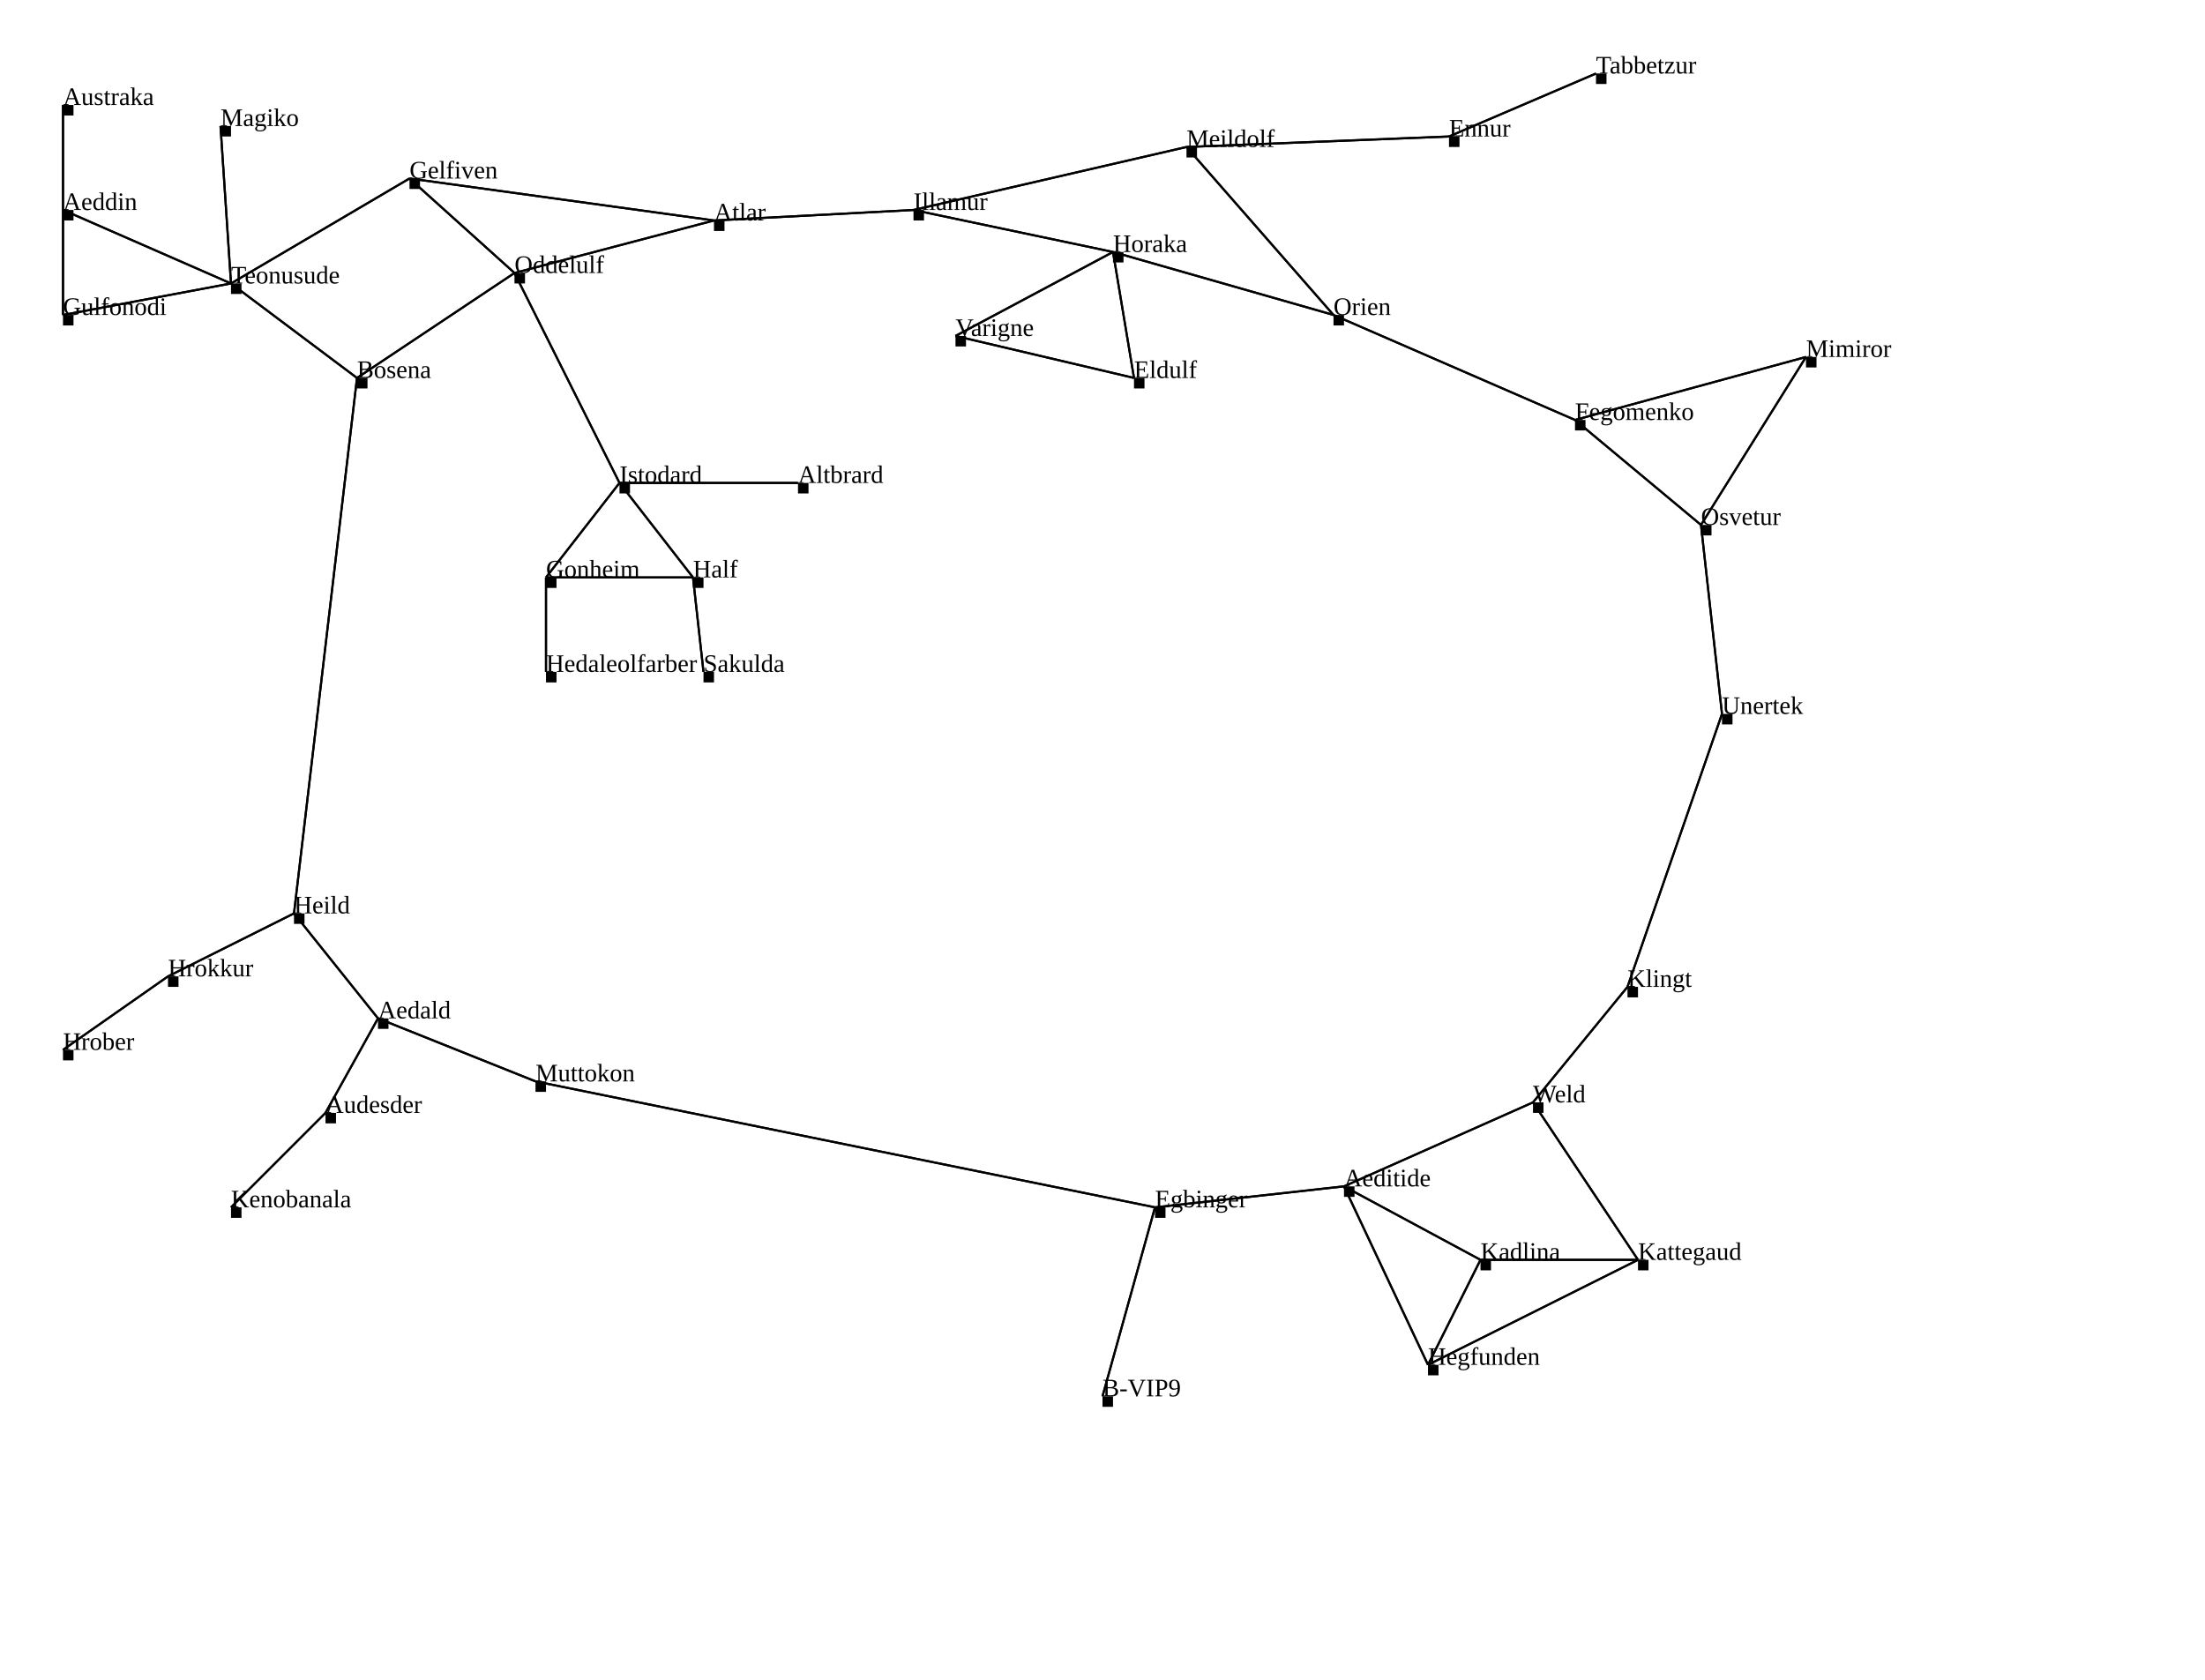
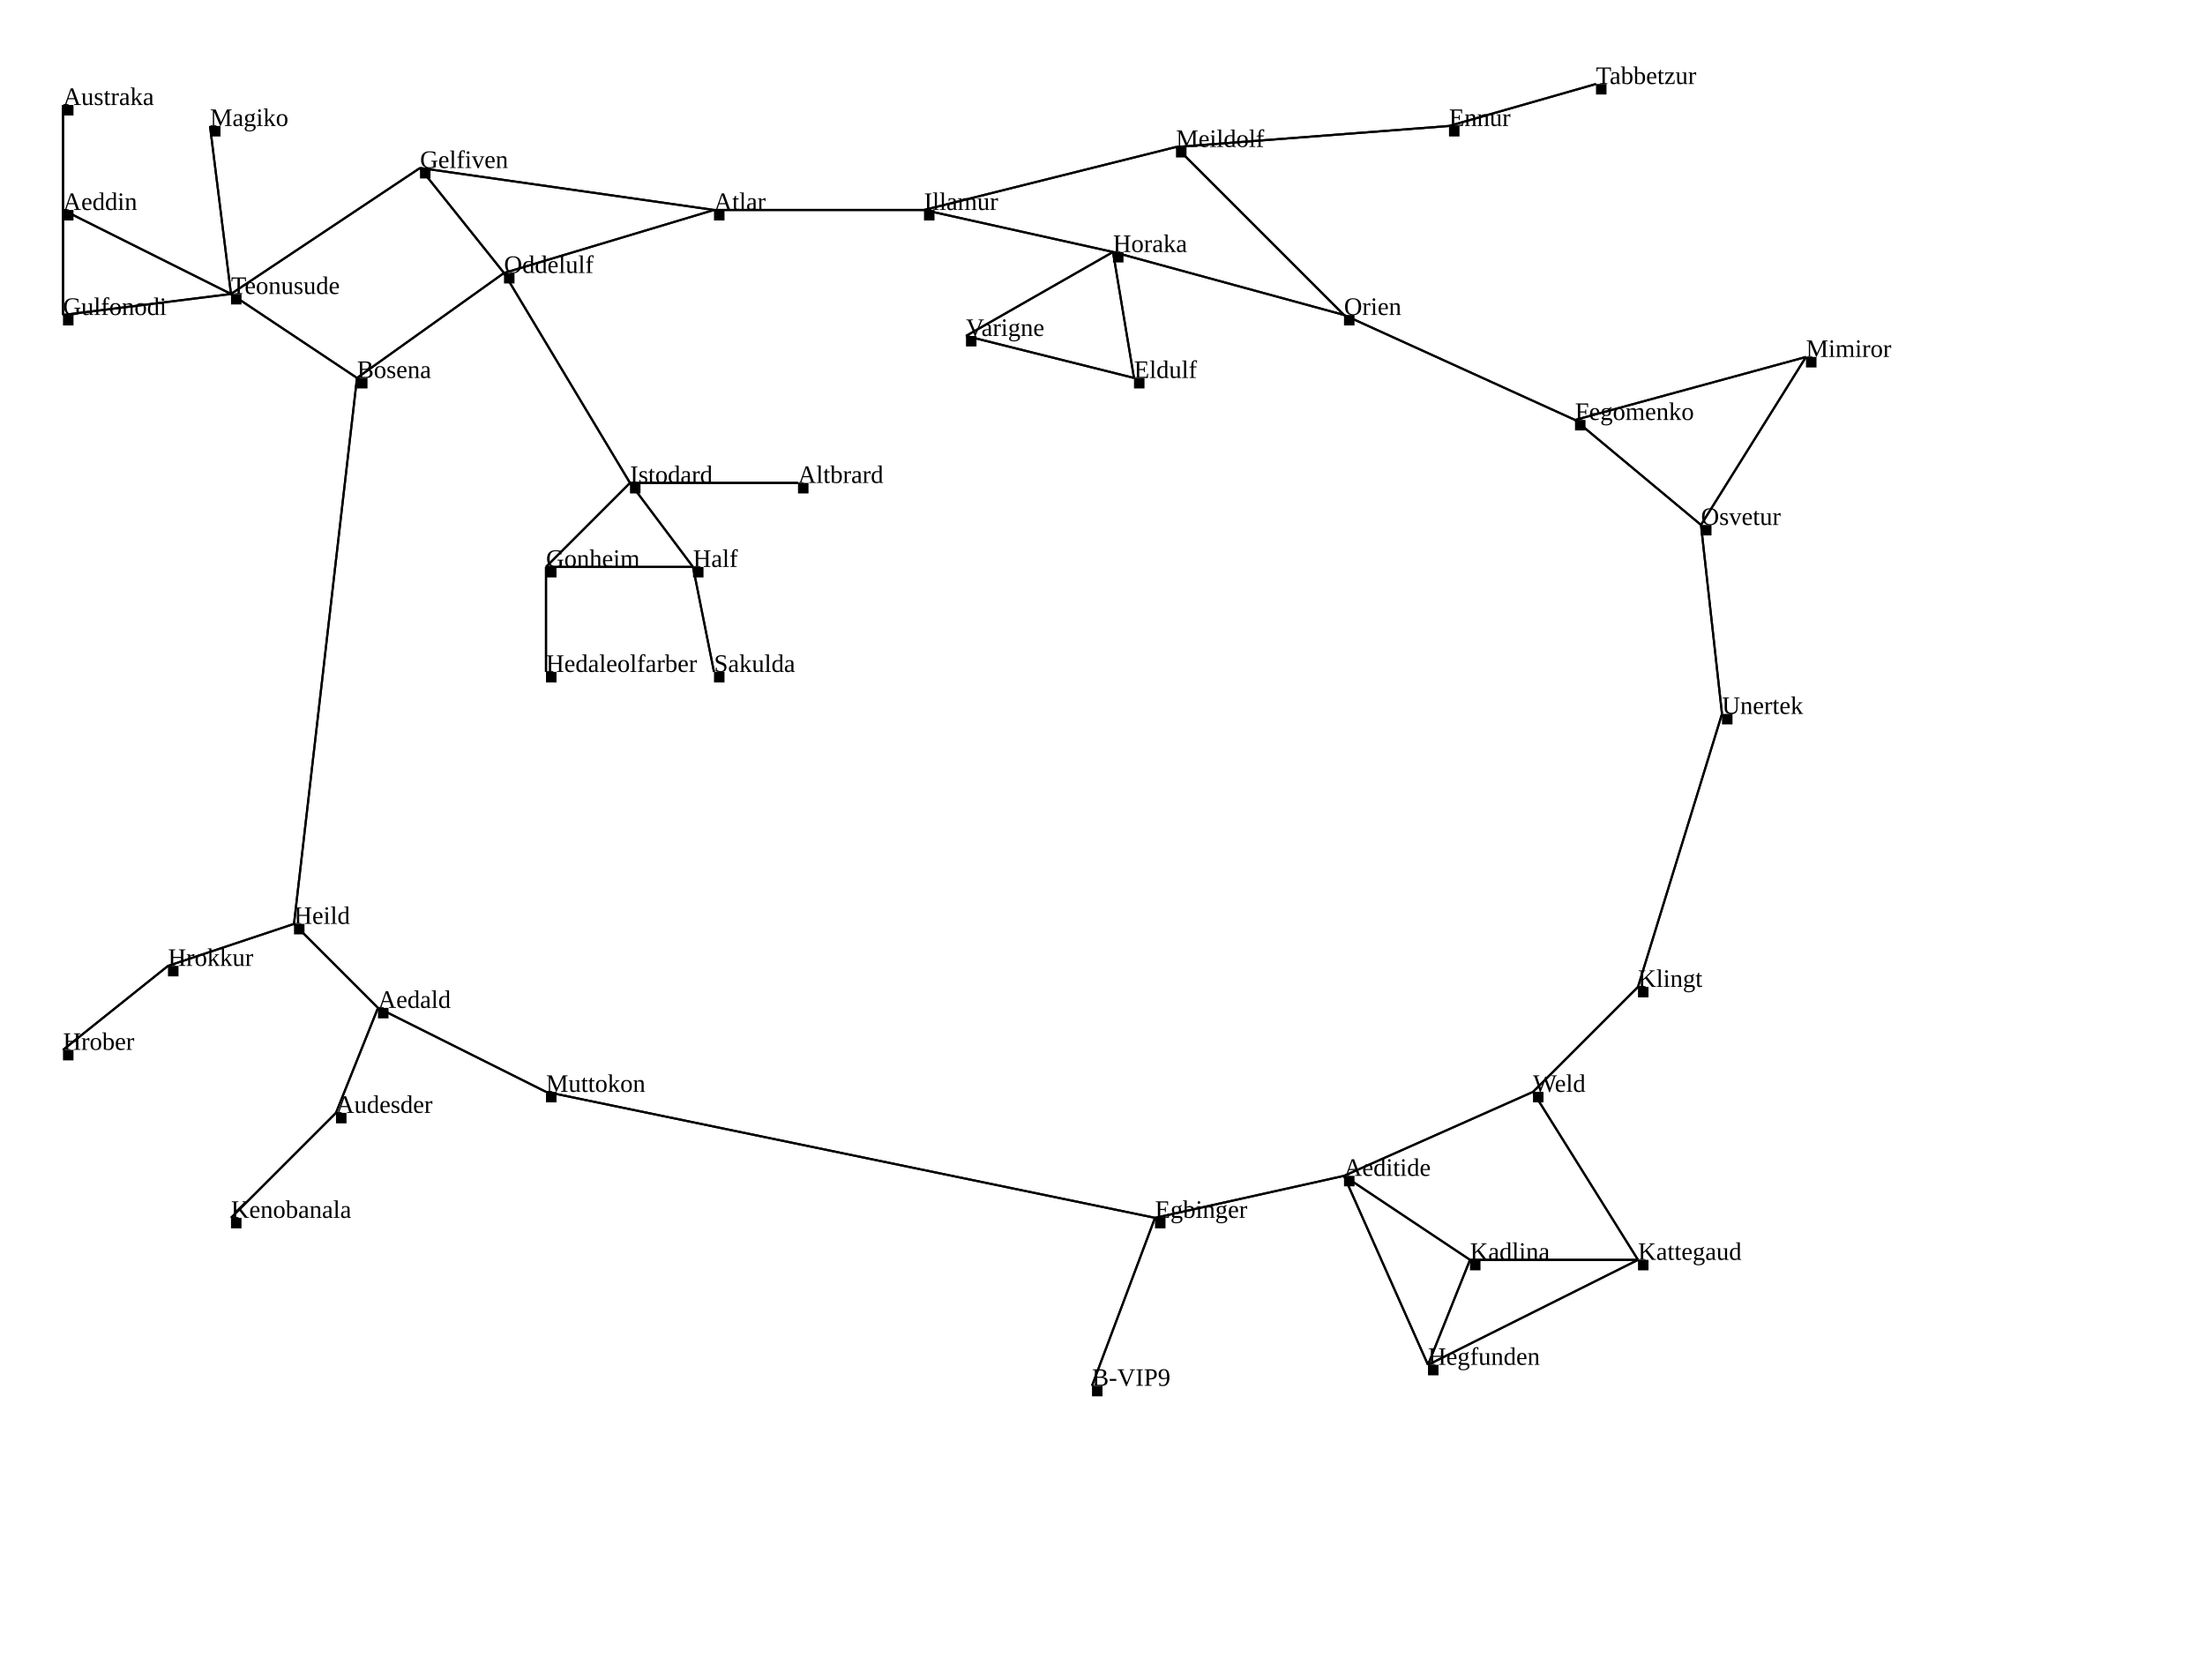
- <svg xmlns="http://www.w3.org/2000/svg" width="1050.00" height="800.00" id="20094">
-   <rect width="5.00" id="20095" Name="Aeddin" ID="30002383" y="100.00" Region="Molden Heath" height="5.00" x="30.00" Type="system" />
-   <text y="100.00" x="30.00" id="20096">Aeddin</text>
-   <rect width="5.00" id="20098" Name="Gulfonodi" ID="30002384" y="150.00" Region="Molden Heath" height="5.00" x="30.00" Type="system" />
-   <text y="150.00" x="30.00" id="20099">Gulfonodi</text>
-   <rect width="5.00" id="20101" Name="Hrober" ID="30002392" y="500.00" Region="Molden Heath" height="5.00" x="30.00" Type="system" />
-   <text y="500.00" x="30.00" id="20102">Hrober</text>
-   <rect width="5.00" id="20104" Name="Hrokkur" ID="30002391" y="465.00" Region="Molden Heath" height="5.00" x="80.00" Type="system" />
-   <text y="465.00" x="80.00" id="20105">Hrokkur</text>
-   <rect width="5.00" id="20107" Name="Teonusude" ID="30002385" y="135.00" Region="Molden Heath" height="5.00" x="110.00" Type="system" />
-   <text y="135.00" x="110.00" id="20108">Teonusude</text>
-   <rect width="5.00" id="20110" Name="Heild" ID="30002390" y="435.00" Region="Molden Heath" height="5.00" x="140.00" Type="system" />
-   <text y="435.00" x="140.00" id="20111">Heild</text>
-   <rect width="5.00" id="20113" Name="Audesder" ID="30002395" y="530.00" Region="Molden Heath" height="5.00" x="155.00" Type="system" />
-   <text y="530.00" x="155.00" id="20114">Audesder</text>
-   <rect width="5.00" id="20116" Name="Bosena" ID="30002387" y="180.00" Region="Molden Heath" height="5.00" x="170.00" Type="system" />
-   <text y="180.00" x="170.00" id="20117">Bosena</text>
-   <rect width="5.00" id="20119" Name="Aedald" ID="30002393" y="485.00" Region="Molden Heath" height="5.00" x="180.00" Type="system" />
-   <text y="485.00" x="180.00" id="20120">Aedald</text>
-   <rect width="5.00" id="20122" Name="Gelfiven" ID="30002386" y="85.00" Region="Molden Heath" height="5.00" x="195.00" Type="system" />
-   <text y="85.00" x="195.00" id="20123">Gelfiven</text>
-   <rect width="5.00" id="20125" Name="Oddelulf" ID="30002388" y="130.00" Region="Molden Heath" height="5.00" x="245.00" Type="system" />
-   <text y="130.00" x="245.00" id="20126">Oddelulf</text>
-   <rect width="5.00" id="20128" Name="Muttokon" ID="30002394" y="515.00" Region="Molden Heath" height="5.00" x="255.00" Type="system" />
-   <text y="515.00" x="255.00" id="20129">Muttokon</text>
-   <rect width="5.00" id="20131" Name="Gonheim" ID="30002403" y="275.00" Region="Molden Heath" height="5.00" x="260.00" Type="system" />
-   <text y="275.00" x="260.00" id="20132">Gonheim</text>
-   <rect width="5.00" id="20134" Name="Hedaleolfarber" ID="30002406" y="320.00" Region="Molden Heath" height="5.00" x="260.00" Type="system" />
-   <text y="320.00" x="260.00" id="20135">Hedaleolfarber</text>
-   <rect width="5.00" id="20137" Name="Istodard" ID="30002402" y="230.00" Region="Molden Heath" height="5.00" x="295.00" Type="system" />
-   <text y="230.00" x="295.00" id="20138">Istodard</text>
-   <rect width="5.00" id="20140" Name="Half" ID="30002404" y="275.00" Region="Molden Heath" height="5.00" x="330.00" Type="system" />
-   <text y="275.00" x="330.00" id="20141">Half</text>
-   <rect width="5.00" id="20143" Name="Sakulda" ID="30002405" y="320.00" Region="Molden Heath" height="5.00" x="335.00" Type="system" />
-   <text y="320.00" x="335.00" id="20144">Sakulda</text>
-   <rect width="5.00" id="20146" Name="Atlar" ID="30002389" y="105.00" Region="Molden Heath" height="5.00" x="340.00" Type="system" />
-   <text y="105.00" x="340.00" id="20147">Atlar</text>
-   <rect width="5.00" id="20149" Name="Altbrard" ID="30002407" y="230.00" Region="Molden Heath" height="5.00" x="380.00" Type="system" />
-   <text y="230.00" x="380.00" id="20150">Altbrard</text>
-   <rect width="5.00" id="20152" Name="Illamur" ID="30002396" y="100.00" Region="Molden Heath" height="5.00" x="435.00" Type="system" />
-   <text y="100.00" x="435.00" id="20153">Illamur</text>
-   <rect width="5.00" id="20155" Name="Varigne" ID="30002400" y="160.00" Region="Molden Heath" height="5.00" x="455.00" Type="system" />
-   <text y="160.00" x="455.00" id="20156">Varigne</text>
-   <rect width="5.00" id="20158" Name="Horaka" ID="30002397" y="120.00" Region="Molden Heath" height="5.00" x="530.00" Type="system" />
-   <text y="120.00" x="530.00" id="20159">Horaka</text>
-   <rect width="5.00" id="20161" Name="Eldulf" ID="30002398" y="180.00" Region="Molden Heath" height="5.00" x="540.00" Type="system" />
-   <text y="180.00" x="540.00" id="20162">Eldulf</text>
-   <rect width="5.00" id="20164" Name="Egbinger" ID="30002420" y="575.00" Region="Molden Heath" height="5.00" x="550.00" Type="system" />
-   <text y="575.00" x="550.00" id="20165">Egbinger</text>
-   <rect width="5.00" id="20167" Name="Meildolf" ID="30002401" y="70.00" Region="Molden Heath" height="5.00" x="565.00" Type="system" />
-   <text y="70.00" x="565.00" id="20168">Meildolf</text>
-   <rect width="5.00" id="20170" Name="Orien" ID="30002399" y="150.00" Region="Molden Heath" height="5.00" x="635.00" Type="system" />
-   <text y="150.00" x="635.00" id="20171">Orien</text>
-   <rect width="5.00" id="20173" Name="Aeditide" ID="30002419" y="565.00" Region="Molden Heath" height="5.00" x="640.00" Type="system" />
-   <text y="565.00" x="640.00" id="20174">Aeditide</text>
-   <rect width="5.00" id="20176" Name="Hegfunden" ID="30002418" y="650.00" Region="Molden Heath" height="5.00" x="680.00" Type="system" />
-   <text y="650.00" x="680.00" id="20177">Hegfunden</text>
-   <rect width="5.00" id="20179" Name="Ennur" ID="30002412" y="65.00" Region="Molden Heath" height="5.00" x="690.00" Type="system" />
-   <text y="65.00" x="690.00" id="20180">Ennur</text>
-   <rect width="5.00" id="20182" Name="Kadlina" ID="30002417" y="600.00" Region="Molden Heath" height="5.00" x="705.00" Type="system" />
-   <text y="600.00" x="705.00" id="20183">Kadlina</text>
-   <rect width="5.00" id="20185" Name="Weld" ID="30002415" y="525.00" Region="Molden Heath" height="5.00" x="730.00" Type="system" />
-   <text y="525.00" x="730.00" id="20186">Weld</text>
-   <rect width="5.00" id="20188" Name="Fegomenko" ID="30002408" y="200.00" Region="Molden Heath" height="5.00" x="750.00" Type="system" />
-   <text y="200.00" x="750.00" id="20189">Fegomenko</text>
-   <rect width="5.00" id="20191" Name="Klingt" ID="30002414" y="470.00" Region="Molden Heath" height="5.00" x="775.00" Type="system" />
-   <text y="470.00" x="775.00" id="20192">Klingt</text>
-   <rect width="5.00" id="20194" Name="Kattegaud" ID="30002416" y="600.00" Region="Molden Heath" height="5.00" x="780.00" Type="system" />
-   <text y="600.00" x="780.00" id="20195">Kattegaud</text>
-   <rect width="5.00" id="20197" Name="Osvetur" ID="30002409" y="250.00" Region="Molden Heath" height="5.00" x="810.00" Type="system" />
-   <text y="250.00" x="810.00" id="20198">Osvetur</text>
-   <rect width="5.00" id="20200" Name="Unertek" ID="30002413" y="340.00" Region="Molden Heath" height="5.00" x="820.00" Type="system" />
-   <text y="340.00" x="820.00" id="20201">Unertek</text>
-   <rect width="5.00" id="20203" Name="Mimiror" ID="30002410" y="170.00" Region="Molden Heath" height="5.00" x="860.00" Type="system" />
-   <text y="170.00" x="860.00" id="20204">Mimiror</text>
-   <rect width="5.00" id="20206" Name="Austraka" ID="30002523" y="50.00" Region="Heimatar" height="5.00" x="30.00" Type="system" />
-   <text y="50.00" x="30.00" id="20207">Austraka</text>
-   <rect width="5.00" id="20209" Name="Magiko" ID="30002570" y="60.00" Region="Heimatar" height="5.00" x="105.00" Type="system" />
-   <text y="60.00" x="105.00" id="20210">Magiko</text>
-   <rect width="5.00" id="20212" Name="Kenobanala" ID="30000116" y="575.00" Region="Derelik" height="5.00" x="110.00" Type="system" />
-   <text y="575.00" x="110.00" id="20213">Kenobanala</text>
-   <rect width="5.00" id="20215" Name="B-VIP9" ID="30000970" y="665.00" Region="Great Wildlands" height="5.00" x="525.00" Type="system" />
-   <text y="665.00" x="525.00" id="20216">B-VIP9</text>
-   <rect width="5.00" id="20218" Name="Tabbetzur" ID="30003465" y="35.00" Region="Metropolis" height="5.00" x="760.00" Type="system" />
-   <text y="35.00" x="760.00" id="20219">Tabbetzur</text>
-   <line y1="100.00" id="20221" y2="150.00" style="stroke:black;fill:black;" x1="30.00" x2="30.00" />
-   <line y1="100.00" id="20222" y2="135.00" style="stroke:black;fill:black;" x1="30.00" x2="110.00" />
-   <line y1="100.00" id="20223" y2="50.00" style="stroke:black;fill:black;" x1="30.00" x2="30.00" />
-   <line y1="150.00" id="20224" y2="100.00" style="stroke:black;fill:black;" x1="30.00" x2="30.00" />
-   <line y1="150.00" id="20225" y2="135.00" style="stroke:black;fill:black;" x1="30.00" x2="110.00" />
-   <line y1="500.00" id="20226" y2="465.00" style="stroke:black;fill:black;" x1="30.00" x2="80.00" />
-   <line y1="465.00" id="20227" y2="435.00" style="stroke:black;fill:black;" x1="80.00" x2="140.00" />
-   <line y1="465.00" id="20228" y2="500.00" style="stroke:black;fill:black;" x1="80.00" x2="30.00" />
-   <line y1="135.00" id="20229" y2="100.00" style="stroke:black;fill:black;" x1="110.00" x2="30.00" />
-   <line y1="135.00" id="20230" y2="150.00" style="stroke:black;fill:black;" x1="110.00" x2="30.00" />
-   <line y1="135.00" id="20231" y2="85.00" style="stroke:black;fill:black;" x1="110.00" x2="195.00" />
-   <line y1="135.00" id="20232" y2="180.00" style="stroke:black;fill:black;" x1="110.00" x2="170.00" />
-   <line y1="135.00" id="20233" y2="60.00" style="stroke:black;fill:black;" x1="110.00" x2="105.00" />
-   <line y1="435.00" id="20234" y2="180.00" style="stroke:black;fill:black;" x1="140.00" x2="170.00" />
-   <line y1="435.00" id="20235" y2="465.00" style="stroke:black;fill:black;" x1="140.00" x2="80.00" />
-   <line y1="435.00" id="20236" y2="485.00" style="stroke:black;fill:black;" x1="140.00" x2="180.00" />
-   <line y1="530.00" id="20237" y2="575.00" style="stroke:black;fill:black;" x1="155.00" x2="110.00" />
-   <line y1="530.00" id="20238" y2="485.00" style="stroke:black;fill:black;" x1="155.00" x2="180.00" />
-   <line y1="180.00" id="20239" y2="135.00" style="stroke:black;fill:black;" x1="170.00" x2="110.00" />
-   <line y1="180.00" id="20240" y2="130.00" style="stroke:black;fill:black;" x1="170.00" x2="245.00" />
-   <line y1="180.00" id="20241" y2="435.00" style="stroke:black;fill:black;" x1="170.00" x2="140.00" />
-   <line y1="485.00" id="20242" y2="435.00" style="stroke:black;fill:black;" x1="180.00" x2="140.00" />
-   <line y1="485.00" id="20243" y2="515.00" style="stroke:black;fill:black;" x1="180.00" x2="255.00" />
-   <line y1="485.00" id="20244" y2="530.00" style="stroke:black;fill:black;" x1="180.00" x2="155.00" />
-   <line y1="85.00" id="20245" y2="135.00" style="stroke:black;fill:black;" x1="195.00" x2="110.00" />
-   <line y1="85.00" id="20246" y2="130.00" style="stroke:black;fill:black;" x1="195.00" x2="245.00" />
-   <line y1="85.00" id="20247" y2="105.00" style="stroke:black;fill:black;" x1="195.00" x2="340.00" />
-   <line y1="130.00" id="20248" y2="85.00" style="stroke:black;fill:black;" x1="245.00" x2="195.00" />
-   <line y1="130.00" id="20249" y2="180.00" style="stroke:black;fill:black;" x1="245.00" x2="170.00" />
-   <line y1="130.00" id="20250" y2="105.00" style="stroke:black;fill:black;" x1="245.00" x2="340.00" />
-   <line y1="130.00" id="20251" y2="230.00" style="stroke:black;fill:black;" x1="245.00" x2="295.00" />
-   <line y1="515.00" id="20252" y2="485.00" style="stroke:black;fill:black;" x1="255.00" x2="180.00" />
-   <line y1="515.00" id="20253" y2="575.00" style="stroke:black;fill:black;" x1="255.00" x2="550.00" />
-   <line y1="275.00" id="20254" y2="230.00" style="stroke:black;fill:black;" x1="260.00" x2="295.00" />
-   <line y1="275.00" id="20255" y2="275.00" style="stroke:black;fill:black;" x1="260.00" x2="330.00" />
-   <line y1="275.00" id="20256" y2="320.00" style="stroke:black;fill:black;" x1="260.00" x2="260.00" />
-   <line y1="320.00" id="20257" y2="275.00" style="stroke:black;fill:black;" x1="260.00" x2="260.00" />
-   <line y1="230.00" id="20258" y2="130.00" style="stroke:black;fill:black;" x1="295.00" x2="245.00" />
-   <line y1="230.00" id="20259" y2="275.00" style="stroke:black;fill:black;" x1="295.00" x2="260.00" />
-   <line y1="230.00" id="20260" y2="275.00" style="stroke:black;fill:black;" x1="295.00" x2="330.00" />
-   <line y1="230.00" id="20261" y2="230.00" style="stroke:black;fill:black;" x1="295.00" x2="380.00" />
-   <line y1="275.00" id="20262" y2="230.00" style="stroke:black;fill:black;" x1="330.00" x2="295.00" />
-   <line y1="275.00" id="20263" y2="275.00" style="stroke:black;fill:black;" x1="330.00" x2="260.00" />
-   <line y1="275.00" id="20264" y2="320.00" style="stroke:black;fill:black;" x1="330.00" x2="335.00" />
-   <line y1="320.00" id="20265" y2="275.00" style="stroke:black;fill:black;" x1="335.00" x2="330.00" />
-   <line y1="105.00" id="20266" y2="85.00" style="stroke:black;fill:black;" x1="340.00" x2="195.00" />
-   <line y1="105.00" id="20267" y2="130.00" style="stroke:black;fill:black;" x1="340.00" x2="245.00" />
-   <line y1="105.00" id="20268" y2="100.00" style="stroke:black;fill:black;" x1="340.00" x2="435.00" />
-   <line y1="230.00" id="20269" y2="230.00" style="stroke:black;fill:black;" x1="380.00" x2="295.00" />
-   <line y1="100.00" id="20270" y2="105.00" style="stroke:black;fill:black;" x1="435.00" x2="340.00" />
-   <line y1="100.00" id="20271" y2="120.00" style="stroke:black;fill:black;" x1="435.00" x2="530.00" />
-   <line y1="100.00" id="20272" y2="70.00" style="stroke:black;fill:black;" x1="435.00" x2="565.00" />
-   <line y1="160.00" id="20273" y2="120.00" style="stroke:black;fill:black;" x1="455.00" x2="530.00" />
-   <line y1="160.00" id="20274" y2="180.00" style="stroke:black;fill:black;" x1="455.00" x2="540.00" />
-   <line y1="120.00" id="20275" y2="100.00" style="stroke:black;fill:black;" x1="530.00" x2="435.00" />
-   <line y1="120.00" id="20276" y2="180.00" style="stroke:black;fill:black;" x1="530.00" x2="540.00" />
-   <line y1="120.00" id="20277" y2="150.00" style="stroke:black;fill:black;" x1="530.00" x2="635.00" />
-   <line y1="120.00" id="20278" y2="160.00" style="stroke:black;fill:black;" x1="530.00" x2="455.00" />
-   <line y1="180.00" id="20279" y2="120.00" style="stroke:black;fill:black;" x1="540.00" x2="530.00" />
-   <line y1="180.00" id="20280" y2="160.00" style="stroke:black;fill:black;" x1="540.00" x2="455.00" />
-   <line y1="575.00" id="20281" y2="665.00" style="stroke:black;fill:black;" x1="550.00" x2="525.00" />
-   <line y1="575.00" id="20282" y2="515.00" style="stroke:black;fill:black;" x1="550.00" x2="255.00" />
-   <line y1="575.00" id="20283" y2="565.00" style="stroke:black;fill:black;" x1="550.00" x2="640.00" />
-   <line y1="70.00" id="20284" y2="100.00" style="stroke:black;fill:black;" x1="565.00" x2="435.00" />
-   <line y1="70.00" id="20285" y2="150.00" style="stroke:black;fill:black;" x1="565.00" x2="635.00" />
-   <line y1="70.00" id="20286" y2="65.00" style="stroke:black;fill:black;" x1="565.00" x2="690.00" />
-   <line y1="150.00" id="20287" y2="120.00" style="stroke:black;fill:black;" x1="635.00" x2="530.00" />
-   <line y1="150.00" id="20288" y2="70.00" style="stroke:black;fill:black;" x1="635.00" x2="565.00" />
-   <line y1="150.00" id="20289" y2="200.00" style="stroke:black;fill:black;" x1="635.00" x2="750.00" />
-   <line y1="565.00" id="20290" y2="525.00" style="stroke:black;fill:black;" x1="640.00" x2="730.00" />
-   <line y1="565.00" id="20291" y2="600.00" style="stroke:black;fill:black;" x1="640.00" x2="705.00" />
-   <line y1="565.00" id="20292" y2="650.00" style="stroke:black;fill:black;" x1="640.00" x2="680.00" />
-   <line y1="565.00" id="20293" y2="575.00" style="stroke:black;fill:black;" x1="640.00" x2="550.00" />
-   <line y1="650.00" id="20294" y2="600.00" style="stroke:black;fill:black;" x1="680.00" x2="780.00" />
-   <line y1="650.00" id="20295" y2="600.00" style="stroke:black;fill:black;" x1="680.00" x2="705.00" />
-   <line y1="650.00" id="20296" y2="565.00" style="stroke:black;fill:black;" x1="680.00" x2="640.00" />
-   <line y1="65.00" id="20297" y2="70.00" style="stroke:black;fill:black;" x1="690.00" x2="565.00" />
-   <line y1="65.00" id="20298" y2="35.00" style="stroke:black;fill:black;" x1="690.00" x2="760.00" />
-   <line y1="600.00" id="20299" y2="600.00" style="stroke:black;fill:black;" x1="705.00" x2="780.00" />
-   <line y1="600.00" id="20300" y2="650.00" style="stroke:black;fill:black;" x1="705.00" x2="680.00" />
-   <line y1="600.00" id="20301" y2="565.00" style="stroke:black;fill:black;" x1="705.00" x2="640.00" />
-   <line y1="525.00" id="20302" y2="470.00" style="stroke:black;fill:black;" x1="730.00" x2="775.00" />
-   <line y1="525.00" id="20303" y2="600.00" style="stroke:black;fill:black;" x1="730.00" x2="780.00" />
-   <line y1="525.00" id="20304" y2="565.00" style="stroke:black;fill:black;" x1="730.00" x2="640.00" />
-   <line y1="200.00" id="20305" y2="150.00" style="stroke:black;fill:black;" x1="750.00" x2="635.00" />
-   <line y1="200.00" id="20306" y2="250.00" style="stroke:black;fill:black;" x1="750.00" x2="810.00" />
-   <line y1="200.00" id="20307" y2="170.00" style="stroke:black;fill:black;" x1="750.00" x2="860.00" />
-   <line y1="470.00" id="20308" y2="340.00" style="stroke:black;fill:black;" x1="775.00" x2="820.00" />
-   <line y1="470.00" id="20309" y2="525.00" style="stroke:black;fill:black;" x1="775.00" x2="730.00" />
-   <line y1="600.00" id="20310" y2="525.00" style="stroke:black;fill:black;" x1="780.00" x2="730.00" />
-   <line y1="600.00" id="20311" y2="600.00" style="stroke:black;fill:black;" x1="780.00" x2="705.00" />
-   <line y1="600.00" id="20312" y2="650.00" style="stroke:black;fill:black;" x1="780.00" x2="680.00" />
-   <line y1="250.00" id="20313" y2="200.00" style="stroke:black;fill:black;" x1="810.00" x2="750.00" />
-   <line y1="250.00" id="20314" y2="170.00" style="stroke:black;fill:black;" x1="810.00" x2="860.00" />
-   <line y1="250.00" id="20315" y2="340.00" style="stroke:black;fill:black;" x1="810.00" x2="820.00" />
-   <line y1="340.00" id="20316" y2="250.00" style="stroke:black;fill:black;" x1="820.00" x2="810.00" />
-   <line y1="340.00" id="20317" y2="470.00" style="stroke:black;fill:black;" x1="820.00" x2="775.00" />
-   <line y1="170.00" id="20318" y2="200.00" style="stroke:black;fill:black;" x1="860.00" x2="750.00" />
-   <line y1="170.00" id="20319" y2="250.00" style="stroke:black;fill:black;" x1="860.00" x2="810.00" />
-   <line y1="50.00" id="20320" y2="100.00" style="stroke:black;fill:black;" x1="30.00" x2="30.00" />
-   <line y1="60.00" id="20321" y2="135.00" style="stroke:black;fill:black;" x1="105.00" x2="110.00" />
-   <line y1="575.00" id="20322" y2="530.00" style="stroke:black;fill:black;" x1="110.00" x2="155.00" />
-   <line y1="665.00" id="20323" y2="575.00" style="stroke:black;fill:black;" x1="525.00" x2="550.00" />
-   <line y1="35.00" id="20324" y2="65.00" style="stroke:black;fill:black;" x1="760.00" x2="690.00" />
+ <svg xmlns="http://www.w3.org/2000/svg" height="800.00" width="1050.00" id="20102">
+   <rect ID="30002383" Type="system" height="5.00" y="100.00" Region="Molden Heath" Name="Aeddin" width="5.00" x="30.00" id="20103" />
+   <text x="30.00" id="20104" y="100.00">Aeddin</text>
+   <rect ID="30002384" Type="system" height="5.00" y="150.00" Region="Molden Heath" Name="Gulfonodi" width="5.00" x="30.00" id="20106" />
+   <text x="30.00" id="20107" y="150.00">Gulfonodi</text>
+   <rect ID="30002392" Type="system" height="5.00" y="500.00" Region="Molden Heath" Name="Hrober" width="5.00" x="30.00" id="20109" />
+   <text x="30.00" id="20110" y="500.00">Hrober</text>
+   <rect ID="30002391" Type="system" height="5.00" y="460.00" Region="Molden Heath" Name="Hrokkur" width="5.00" x="80.00" id="20112" />
+   <text x="80.00" id="20113" y="460.00">Hrokkur</text>
+   <rect ID="30002385" Type="system" height="5.00" y="140.00" Region="Molden Heath" Name="Teonusude" width="5.00" x="110.00" id="20115" />
+   <text x="110.00" id="20116" y="140.00">Teonusude</text>
+   <rect ID="30002390" Type="system" height="5.00" y="440.00" Region="Molden Heath" Name="Heild" width="5.00" x="140.00" id="20118" />
+   <text x="140.00" id="20119" y="440.00">Heild</text>
+   <rect ID="30002395" Type="system" height="5.00" y="530.00" Region="Molden Heath" Name="Audesder" width="5.00" x="160.00" id="20121" />
+   <text x="160.00" id="20122" y="530.00">Audesder</text>
+   <rect ID="30002387" Type="system" height="5.00" y="180.00" Region="Molden Heath" Name="Bosena" width="5.00" x="170.00" id="20124" />
+   <text x="170.00" id="20125" y="180.00">Bosena</text>
+   <rect ID="30002393" Type="system" height="5.00" y="480.00" Region="Molden Heath" Name="Aedald" width="5.00" x="180.00" id="20127" />
+   <text x="180.00" id="20128" y="480.00">Aedald</text>
+   <rect ID="30002386" Type="system" height="5.00" y="80.00" Region="Molden Heath" Name="Gelfiven" width="5.00" x="200.00" id="20130" />
+   <text x="200.00" id="20131" y="80.00">Gelfiven</text>
+   <rect ID="30002388" Type="system" height="5.00" y="130.00" Region="Molden Heath" Name="Oddelulf" width="5.00" x="240.00" id="20133" />
+   <text x="240.00" id="20134" y="130.00">Oddelulf</text>
+   <rect ID="30002394" Type="system" height="5.00" y="520.00" Region="Molden Heath" Name="Muttokon" width="5.00" x="260.00" id="20136" />
+   <text x="260.00" id="20137" y="520.00">Muttokon</text>
+   <rect ID="30002403" Type="system" height="5.00" y="270.00" Region="Molden Heath" Name="Gonheim" width="5.00" x="260.00" id="20139" />
+   <text x="260.00" id="20140" y="270.00">Gonheim</text>
+   <rect ID="30002406" Type="system" height="5.00" y="320.00" Region="Molden Heath" Name="Hedaleolfarber" width="5.00" x="260.00" id="20142" />
+   <text x="260.00" id="20143" y="320.00">Hedaleolfarber</text>
+   <rect ID="30002402" Type="system" height="5.00" y="230.00" Region="Molden Heath" Name="Istodard" width="5.00" x="300.00" id="20145" />
+   <text x="300.00" id="20146" y="230.00">Istodard</text>
+   <rect ID="30002404" Type="system" height="5.00" y="270.00" Region="Molden Heath" Name="Half" width="5.00" x="330.00" id="20148" />
+   <text x="330.00" id="20149" y="270.00">Half</text>
+   <rect ID="30002405" Type="system" height="5.00" y="320.00" Region="Molden Heath" Name="Sakulda" width="5.00" x="340.00" id="20151" />
+   <text x="340.00" id="20152" y="320.00">Sakulda</text>
+   <rect ID="30002389" Type="system" height="5.00" y="100.00" Region="Molden Heath" Name="Atlar" width="5.00" x="340.00" id="20154" />
+   <text x="340.00" id="20155" y="100.00">Atlar</text>
+   <rect ID="30002407" Type="system" height="5.00" y="230.00" Region="Molden Heath" Name="Altbrard" width="5.00" x="380.00" id="20157" />
+   <text x="380.00" id="20158" y="230.00">Altbrard</text>
+   <rect ID="30002396" Type="system" height="5.00" y="100.00" Region="Molden Heath" Name="Illamur" width="5.00" x="440.00" id="20160" />
+   <text x="440.00" id="20161" y="100.00">Illamur</text>
+   <rect ID="30002400" Type="system" height="5.00" y="160.00" Region="Molden Heath" Name="Varigne" width="5.00" x="460.00" id="20163" />
+   <text x="460.00" id="20164" y="160.00">Varigne</text>
+   <rect ID="30002397" Type="system" height="5.00" y="120.00" Region="Molden Heath" Name="Horaka" width="5.00" x="530.00" id="20166" />
+   <text x="530.00" id="20167" y="120.00">Horaka</text>
+   <rect ID="30002398" Type="system" height="5.00" y="180.00" Region="Molden Heath" Name="Eldulf" width="5.00" x="540.00" id="20169" />
+   <text x="540.00" id="20170" y="180.00">Eldulf</text>
+   <rect ID="30002420" Type="system" height="5.00" y="580.00" Region="Molden Heath" Name="Egbinger" width="5.00" x="550.00" id="20172" />
+   <text x="550.00" id="20173" y="580.00">Egbinger</text>
+   <rect ID="30002401" Type="system" height="5.00" y="70.00" Region="Molden Heath" Name="Meildolf" width="5.00" x="560.00" id="20175" />
+   <text x="560.00" id="20176" y="70.00">Meildolf</text>
+   <rect ID="30002399" Type="system" height="5.00" y="150.00" Region="Molden Heath" Name="Orien" width="5.00" x="640.00" id="20178" />
+   <text x="640.00" id="20179" y="150.00">Orien</text>
+   <rect ID="30002419" Type="system" height="5.00" y="560.00" Region="Molden Heath" Name="Aeditide" width="5.00" x="640.00" id="20181" />
+   <text x="640.00" id="20182" y="560.00">Aeditide</text>
+   <rect ID="30002418" Type="system" height="5.00" y="650.00" Region="Molden Heath" Name="Hegfunden" width="5.00" x="680.00" id="20184" />
+   <text x="680.00" id="20185" y="650.00">Hegfunden</text>
+   <rect ID="30002412" Type="system" height="5.00" y="60.00" Region="Molden Heath" Name="Ennur" width="5.00" x="690.00" id="20187" />
+   <text x="690.00" id="20188" y="60.00">Ennur</text>
+   <rect ID="30002417" Type="system" height="5.00" y="600.00" Region="Molden Heath" Name="Kadlina" width="5.00" x="700.00" id="20190" />
+   <text x="700.00" id="20191" y="600.00">Kadlina</text>
+   <rect ID="30002415" Type="system" height="5.00" y="520.00" Region="Molden Heath" Name="Weld" width="5.00" x="730.00" id="20193" />
+   <text x="730.00" id="20194" y="520.00">Weld</text>
+   <rect ID="30002408" Type="system" height="5.00" y="200.00" Region="Molden Heath" Name="Fegomenko" width="5.00" x="750.00" id="20196" />
+   <text x="750.00" id="20197" y="200.00">Fegomenko</text>
+   <rect ID="30002414" Type="system" height="5.00" y="470.00" Region="Molden Heath" Name="Klingt" width="5.00" x="780.00" id="20199" />
+   <text x="780.00" id="20200" y="470.00">Klingt</text>
+   <rect ID="30002416" Type="system" height="5.00" y="600.00" Region="Molden Heath" Name="Kattegaud" width="5.00" x="780.00" id="20202" />
+   <text x="780.00" id="20203" y="600.00">Kattegaud</text>
+   <rect ID="30002409" Type="system" height="5.00" y="250.00" Region="Molden Heath" Name="Osvetur" width="5.00" x="810.00" id="20205" />
+   <text x="810.00" id="20206" y="250.00">Osvetur</text>
+   <rect ID="30002413" Type="system" height="5.00" y="340.00" Region="Molden Heath" Name="Unertek" width="5.00" x="820.00" id="20208" />
+   <text x="820.00" id="20209" y="340.00">Unertek</text>
+   <rect ID="30002410" Type="system" height="5.00" y="170.00" Region="Molden Heath" Name="Mimiror" width="5.00" x="860.00" id="20211" />
+   <text x="860.00" id="20212" y="170.00">Mimiror</text>
+   <rect ID="30002523" Type="system" height="5.00" y="50.00" Region="Heimatar" Name="Austraka" width="5.00" x="30.00" id="20214" />
+   <text x="30.00" id="20215" y="50.00">Austraka</text>
+   <rect ID="30002570" Type="system" height="5.00" y="60.00" Region="Heimatar" Name="Magiko" width="5.00" x="100.00" id="20217" />
+   <text x="100.00" id="20218" y="60.00">Magiko</text>
+   <rect ID="30000116" Type="system" height="5.00" y="580.00" Region="Derelik" Name="Kenobanala" width="5.00" x="110.00" id="20220" />
+   <text x="110.00" id="20221" y="580.00">Kenobanala</text>
+   <rect ID="30000970" Type="system" height="5.00" y="660.00" Region="Great Wildlands" Name="B-VIP9" width="5.00" x="520.00" id="20223" />
+   <text x="520.00" id="20224" y="660.00">B-VIP9</text>
+   <rect ID="30003465" Type="system" height="5.00" y="40.00" Region="Metropolis" Name="Tabbetzur" width="5.00" x="760.00" id="20226" />
+   <text x="760.00" id="20227" y="40.00">Tabbetzur</text>
+   <line x2="30.00" y1="100.00" x1="30.00" style="stroke:black;fill:black;" y2="150.00" id="20229" />
+   <line x2="110.00" y1="100.00" x1="30.00" style="stroke:black;fill:black;" y2="140.00" id="20230" />
+   <line x2="30.00" y1="100.00" x1="30.00" style="stroke:black;fill:black;" y2="50.00" id="20231" />
+   <line x2="30.00" y1="150.00" x1="30.00" style="stroke:black;fill:black;" y2="100.00" id="20232" />
+   <line x2="110.00" y1="150.00" x1="30.00" style="stroke:black;fill:black;" y2="140.00" id="20233" />
+   <line x2="80.00" y1="500.00" x1="30.00" style="stroke:black;fill:black;" y2="460.00" id="20234" />
+   <line x2="140.00" y1="460.00" x1="80.00" style="stroke:black;fill:black;" y2="440.00" id="20235" />
+   <line x2="30.00" y1="460.00" x1="80.00" style="stroke:black;fill:black;" y2="500.00" id="20236" />
+   <line x2="30.00" y1="140.00" x1="110.00" style="stroke:black;fill:black;" y2="100.00" id="20237" />
+   <line x2="30.00" y1="140.00" x1="110.00" style="stroke:black;fill:black;" y2="150.00" id="20238" />
+   <line x2="200.00" y1="140.00" x1="110.00" style="stroke:black;fill:black;" y2="80.00" id="20239" />
+   <line x2="170.00" y1="140.00" x1="110.00" style="stroke:black;fill:black;" y2="180.00" id="20240" />
+   <line x2="100.00" y1="140.00" x1="110.00" style="stroke:black;fill:black;" y2="60.00" id="20241" />
+   <line x2="170.00" y1="440.00" x1="140.00" style="stroke:black;fill:black;" y2="180.00" id="20242" />
+   <line x2="80.00" y1="440.00" x1="140.00" style="stroke:black;fill:black;" y2="460.00" id="20243" />
+   <line x2="180.00" y1="440.00" x1="140.00" style="stroke:black;fill:black;" y2="480.00" id="20244" />
+   <line x2="110.00" y1="530.00" x1="160.00" style="stroke:black;fill:black;" y2="580.00" id="20245" />
+   <line x2="180.00" y1="530.00" x1="160.00" style="stroke:black;fill:black;" y2="480.00" id="20246" />
+   <line x2="110.00" y1="180.00" x1="170.00" style="stroke:black;fill:black;" y2="140.00" id="20247" />
+   <line x2="240.00" y1="180.00" x1="170.00" style="stroke:black;fill:black;" y2="130.00" id="20248" />
+   <line x2="140.00" y1="180.00" x1="170.00" style="stroke:black;fill:black;" y2="440.00" id="20249" />
+   <line x2="140.00" y1="480.00" x1="180.00" style="stroke:black;fill:black;" y2="440.00" id="20250" />
+   <line x2="260.00" y1="480.00" x1="180.00" style="stroke:black;fill:black;" y2="520.00" id="20251" />
+   <line x2="160.00" y1="480.00" x1="180.00" style="stroke:black;fill:black;" y2="530.00" id="20252" />
+   <line x2="110.00" y1="80.00" x1="200.00" style="stroke:black;fill:black;" y2="140.00" id="20253" />
+   <line x2="240.00" y1="80.00" x1="200.00" style="stroke:black;fill:black;" y2="130.00" id="20254" />
+   <line x2="340.00" y1="80.00" x1="200.00" style="stroke:black;fill:black;" y2="100.00" id="20255" />
+   <line x2="200.00" y1="130.00" x1="240.00" style="stroke:black;fill:black;" y2="80.00" id="20256" />
+   <line x2="170.00" y1="130.00" x1="240.00" style="stroke:black;fill:black;" y2="180.00" id="20257" />
+   <line x2="340.00" y1="130.00" x1="240.00" style="stroke:black;fill:black;" y2="100.00" id="20258" />
+   <line x2="300.00" y1="130.00" x1="240.00" style="stroke:black;fill:black;" y2="230.00" id="20259" />
+   <line x2="180.00" y1="520.00" x1="260.00" style="stroke:black;fill:black;" y2="480.00" id="20260" />
+   <line x2="550.00" y1="520.00" x1="260.00" style="stroke:black;fill:black;" y2="580.00" id="20261" />
+   <line x2="300.00" y1="270.00" x1="260.00" style="stroke:black;fill:black;" y2="230.00" id="20262" />
+   <line x2="330.00" y1="270.00" x1="260.00" style="stroke:black;fill:black;" y2="270.00" id="20263" />
+   <line x2="260.00" y1="270.00" x1="260.00" style="stroke:black;fill:black;" y2="320.00" id="20264" />
+   <line x2="260.00" y1="320.00" x1="260.00" style="stroke:black;fill:black;" y2="270.00" id="20265" />
+   <line x2="240.00" y1="230.00" x1="300.00" style="stroke:black;fill:black;" y2="130.00" id="20266" />
+   <line x2="260.00" y1="230.00" x1="300.00" style="stroke:black;fill:black;" y2="270.00" id="20267" />
+   <line x2="330.00" y1="230.00" x1="300.00" style="stroke:black;fill:black;" y2="270.00" id="20268" />
+   <line x2="380.00" y1="230.00" x1="300.00" style="stroke:black;fill:black;" y2="230.00" id="20269" />
+   <line x2="300.00" y1="270.00" x1="330.00" style="stroke:black;fill:black;" y2="230.00" id="20270" />
+   <line x2="260.00" y1="270.00" x1="330.00" style="stroke:black;fill:black;" y2="270.00" id="20271" />
+   <line x2="340.00" y1="270.00" x1="330.00" style="stroke:black;fill:black;" y2="320.00" id="20272" />
+   <line x2="330.00" y1="320.00" x1="340.00" style="stroke:black;fill:black;" y2="270.00" id="20273" />
+   <line x2="200.00" y1="100.00" x1="340.00" style="stroke:black;fill:black;" y2="80.00" id="20274" />
+   <line x2="240.00" y1="100.00" x1="340.00" style="stroke:black;fill:black;" y2="130.00" id="20275" />
+   <line x2="440.00" y1="100.00" x1="340.00" style="stroke:black;fill:black;" y2="100.00" id="20276" />
+   <line x2="300.00" y1="230.00" x1="380.00" style="stroke:black;fill:black;" y2="230.00" id="20277" />
+   <line x2="340.00" y1="100.00" x1="440.00" style="stroke:black;fill:black;" y2="100.00" id="20278" />
+   <line x2="530.00" y1="100.00" x1="440.00" style="stroke:black;fill:black;" y2="120.00" id="20279" />
+   <line x2="560.00" y1="100.00" x1="440.00" style="stroke:black;fill:black;" y2="70.00" id="20280" />
+   <line x2="530.00" y1="160.00" x1="460.00" style="stroke:black;fill:black;" y2="120.00" id="20281" />
+   <line x2="540.00" y1="160.00" x1="460.00" style="stroke:black;fill:black;" y2="180.00" id="20282" />
+   <line x2="440.00" y1="120.00" x1="530.00" style="stroke:black;fill:black;" y2="100.00" id="20283" />
+   <line x2="540.00" y1="120.00" x1="530.00" style="stroke:black;fill:black;" y2="180.00" id="20284" />
+   <line x2="640.00" y1="120.00" x1="530.00" style="stroke:black;fill:black;" y2="150.00" id="20285" />
+   <line x2="460.00" y1="120.00" x1="530.00" style="stroke:black;fill:black;" y2="160.00" id="20286" />
+   <line x2="530.00" y1="180.00" x1="540.00" style="stroke:black;fill:black;" y2="120.00" id="20287" />
+   <line x2="460.00" y1="180.00" x1="540.00" style="stroke:black;fill:black;" y2="160.00" id="20288" />
+   <line x2="520.00" y1="580.00" x1="550.00" style="stroke:black;fill:black;" y2="660.00" id="20289" />
+   <line x2="260.00" y1="580.00" x1="550.00" style="stroke:black;fill:black;" y2="520.00" id="20290" />
+   <line x2="640.00" y1="580.00" x1="550.00" style="stroke:black;fill:black;" y2="560.00" id="20291" />
+   <line x2="440.00" y1="70.00" x1="560.00" style="stroke:black;fill:black;" y2="100.00" id="20292" />
+   <line x2="640.00" y1="70.00" x1="560.00" style="stroke:black;fill:black;" y2="150.00" id="20293" />
+   <line x2="690.00" y1="70.00" x1="560.00" style="stroke:black;fill:black;" y2="60.00" id="20294" />
+   <line x2="530.00" y1="150.00" x1="640.00" style="stroke:black;fill:black;" y2="120.00" id="20295" />
+   <line x2="560.00" y1="150.00" x1="640.00" style="stroke:black;fill:black;" y2="70.00" id="20296" />
+   <line x2="750.00" y1="150.00" x1="640.00" style="stroke:black;fill:black;" y2="200.00" id="20297" />
+   <line x2="730.00" y1="560.00" x1="640.00" style="stroke:black;fill:black;" y2="520.00" id="20298" />
+   <line x2="700.00" y1="560.00" x1="640.00" style="stroke:black;fill:black;" y2="600.00" id="20299" />
+   <line x2="680.00" y1="560.00" x1="640.00" style="stroke:black;fill:black;" y2="650.00" id="20300" />
+   <line x2="550.00" y1="560.00" x1="640.00" style="stroke:black;fill:black;" y2="580.00" id="20301" />
+   <line x2="780.00" y1="650.00" x1="680.00" style="stroke:black;fill:black;" y2="600.00" id="20302" />
+   <line x2="700.00" y1="650.00" x1="680.00" style="stroke:black;fill:black;" y2="600.00" id="20303" />
+   <line x2="640.00" y1="650.00" x1="680.00" style="stroke:black;fill:black;" y2="560.00" id="20304" />
+   <line x2="560.00" y1="60.00" x1="690.00" style="stroke:black;fill:black;" y2="70.00" id="20305" />
+   <line x2="760.00" y1="60.00" x1="690.00" style="stroke:black;fill:black;" y2="40.00" id="20306" />
+   <line x2="780.00" y1="600.00" x1="700.00" style="stroke:black;fill:black;" y2="600.00" id="20307" />
+   <line x2="680.00" y1="600.00" x1="700.00" style="stroke:black;fill:black;" y2="650.00" id="20308" />
+   <line x2="640.00" y1="600.00" x1="700.00" style="stroke:black;fill:black;" y2="560.00" id="20309" />
+   <line x2="780.00" y1="520.00" x1="730.00" style="stroke:black;fill:black;" y2="470.00" id="20310" />
+   <line x2="780.00" y1="520.00" x1="730.00" style="stroke:black;fill:black;" y2="600.00" id="20311" />
+   <line x2="640.00" y1="520.00" x1="730.00" style="stroke:black;fill:black;" y2="560.00" id="20312" />
+   <line x2="640.00" y1="200.00" x1="750.00" style="stroke:black;fill:black;" y2="150.00" id="20313" />
+   <line x2="810.00" y1="200.00" x1="750.00" style="stroke:black;fill:black;" y2="250.00" id="20314" />
+   <line x2="860.00" y1="200.00" x1="750.00" style="stroke:black;fill:black;" y2="170.00" id="20315" />
+   <line x2="820.00" y1="470.00" x1="780.00" style="stroke:black;fill:black;" y2="340.00" id="20316" />
+   <line x2="730.00" y1="470.00" x1="780.00" style="stroke:black;fill:black;" y2="520.00" id="20317" />
+   <line x2="730.00" y1="600.00" x1="780.00" style="stroke:black;fill:black;" y2="520.00" id="20318" />
+   <line x2="700.00" y1="600.00" x1="780.00" style="stroke:black;fill:black;" y2="600.00" id="20319" />
+   <line x2="680.00" y1="600.00" x1="780.00" style="stroke:black;fill:black;" y2="650.00" id="20320" />
+   <line x2="750.00" y1="250.00" x1="810.00" style="stroke:black;fill:black;" y2="200.00" id="20321" />
+   <line x2="860.00" y1="250.00" x1="810.00" style="stroke:black;fill:black;" y2="170.00" id="20322" />
+   <line x2="820.00" y1="250.00" x1="810.00" style="stroke:black;fill:black;" y2="340.00" id="20323" />
+   <line x2="810.00" y1="340.00" x1="820.00" style="stroke:black;fill:black;" y2="250.00" id="20324" />
+   <line x2="780.00" y1="340.00" x1="820.00" style="stroke:black;fill:black;" y2="470.00" id="20325" />
+   <line x2="750.00" y1="170.00" x1="860.00" style="stroke:black;fill:black;" y2="200.00" id="20326" />
+   <line x2="810.00" y1="170.00" x1="860.00" style="stroke:black;fill:black;" y2="250.00" id="20327" />
+   <line x2="30.00" y1="50.00" x1="30.00" style="stroke:black;fill:black;" y2="100.00" id="20328" />
+   <line x2="110.00" y1="60.00" x1="100.00" style="stroke:black;fill:black;" y2="140.00" id="20329" />
+   <line x2="160.00" y1="580.00" x1="110.00" style="stroke:black;fill:black;" y2="530.00" id="20330" />
+   <line x2="550.00" y1="660.00" x1="520.00" style="stroke:black;fill:black;" y2="580.00" id="20331" />
+   <line x2="690.00" y1="40.00" x1="760.00" style="stroke:black;fill:black;" y2="60.00" id="20332" />
</svg>
